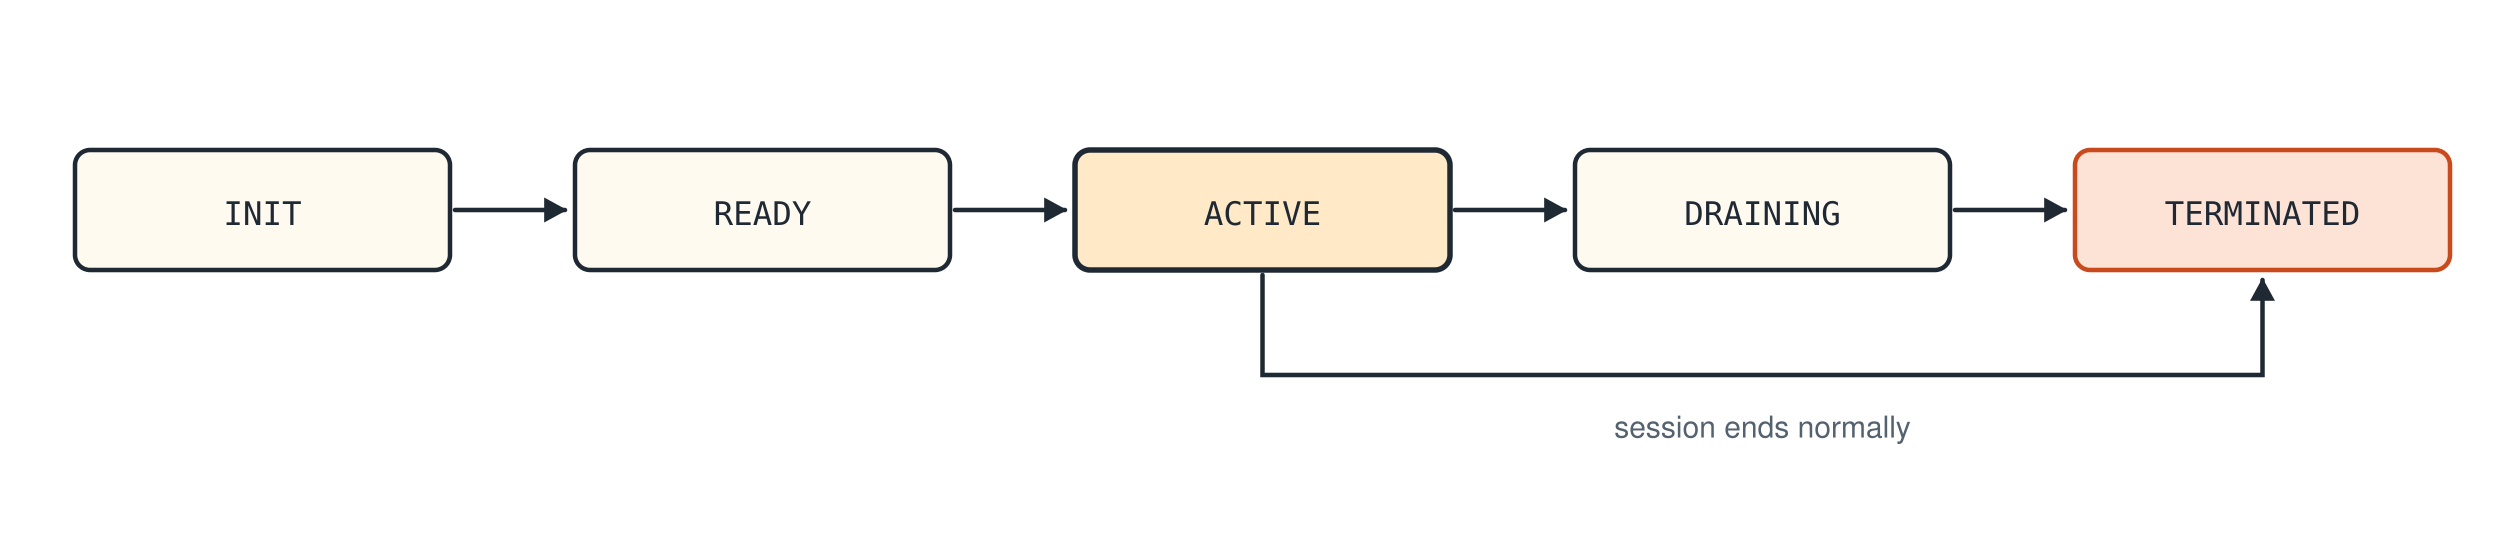
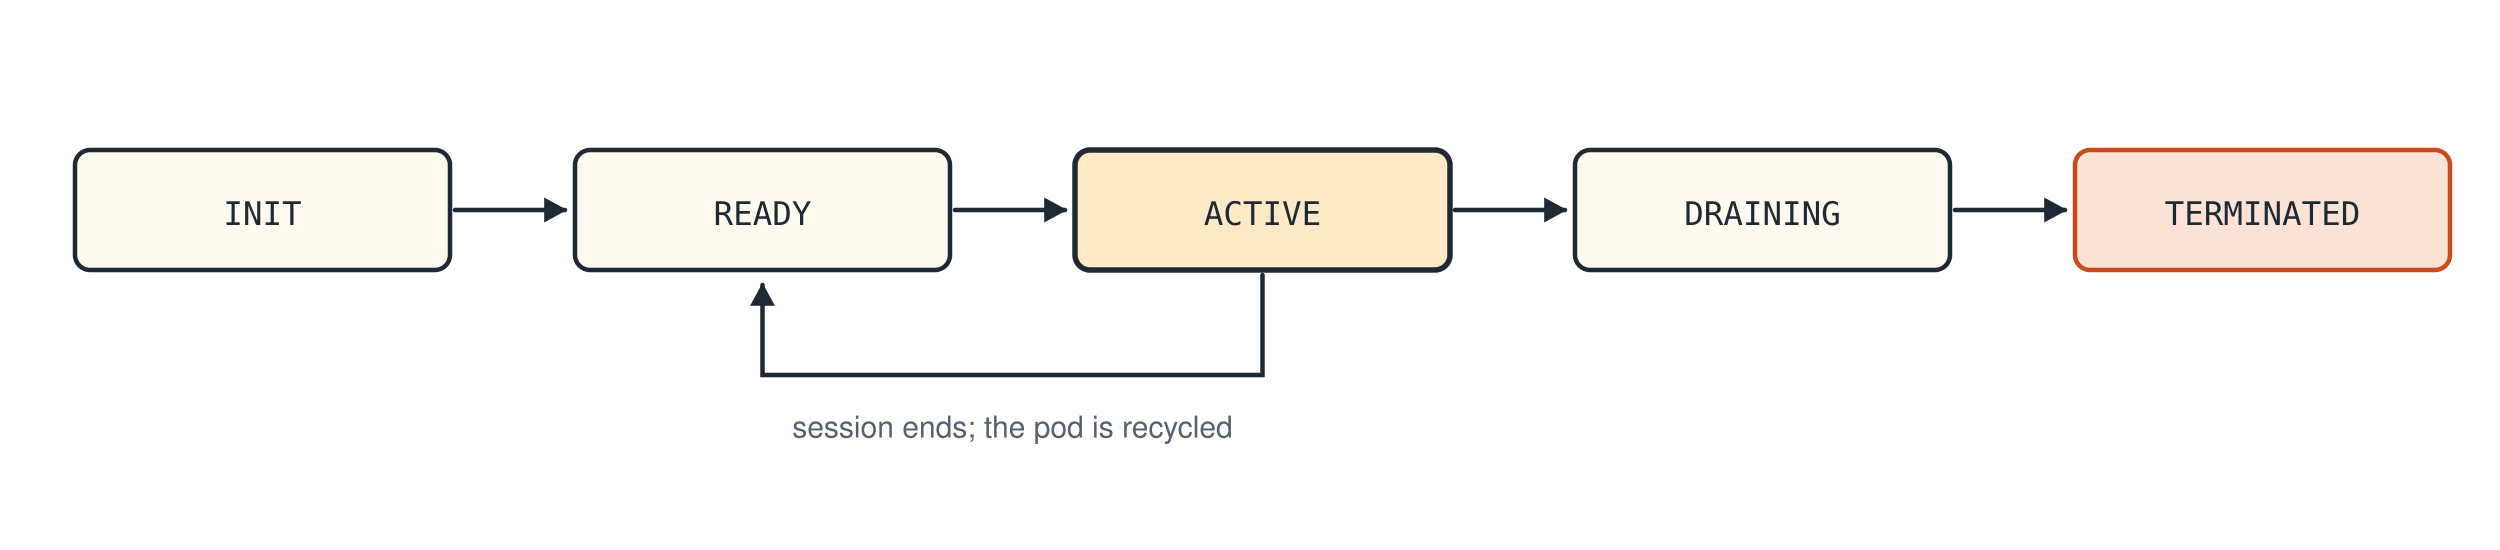
<svg xmlns="http://www.w3.org/2000/svg" viewBox="0 0 1000 220" font-family="Helvetica, Arial, sans-serif">
  <defs>
    <style>
      .b-bg { fill: #ffffff; }
      .card { fill: #fffaf0; stroke: #1f2933; stroke-width: 1.8; }
      .card-primary { fill: #ffe9c7; stroke: #1f2933; stroke-width: 2.2; }
      .card-terminal { fill: #fde2d6; stroke: #c84a1d; stroke-width: 1.8; }
      .mono { font-family: 'SF Mono','Menlo','Consolas',monospace; fill: #1f2933; font-size: 13px; }
      .sub { fill: #54616e; font-size: 12px; }
      .ln { stroke: #1f2933; stroke-width: 1.8; fill: none; stroke-linecap: round; }
    </style>
    <marker id="ar" viewBox="0 0 12 12" refX="10" refY="6" markerWidth="10" markerHeight="10" markerUnits="userSpaceOnUse" orient="auto">
      <path d="M 0 0 L 11 6 L 0 12 z" fill="#1f2933" />
    </marker>
  </defs>
  <rect class="b-bg" width="1000" height="220" />
  <rect class="card" x="30" y="60" width="150" height="48" rx="6" />
  <text class="mono" x="105" y="90" text-anchor="middle">INIT</text>
  <rect class="card" x="230" y="60" width="150" height="48" rx="6" />
  <text class="mono" x="305" y="90" text-anchor="middle">READY</text>
  <rect class="card-primary" x="430" y="60" width="150" height="48" rx="6" />
  <text class="mono" x="505" y="90" text-anchor="middle">ACTIVE</text>
  <rect class="card" x="630" y="60" width="150" height="48" rx="6" />
  <text class="mono" x="705" y="90" text-anchor="middle">DRAINING</text>
  <rect class="card-terminal" x="830" y="60" width="150" height="48" rx="6" />
  <text class="mono" x="905" y="90" text-anchor="middle">TERMINATED</text>
  <path class="ln" d="M 182 84 L 226 84" marker-end="url(#ar)" />
  <path class="ln" d="M 382 84 L 426 84" marker-end="url(#ar)" />
  <path class="ln" d="M 582 84 L 626 84" marker-end="url(#ar)" />
  <path class="ln" d="M 782 84 L 826 84" marker-end="url(#ar)" />
-   <path class="ln" d="M 505 110 L 505 150 L 905 150 L 905 112" marker-end="url(#ar)" />
-   <text class="sub" x="705" y="175" text-anchor="middle">session ends normally</text>
+   <path class="ln" d="M 505 110 L 505 150 L 305 150 L 305 114" marker-end="url(#ar)" />
+   <text class="sub" x="405" y="175" text-anchor="middle">session ends; the pod is recycled</text>
</svg>
